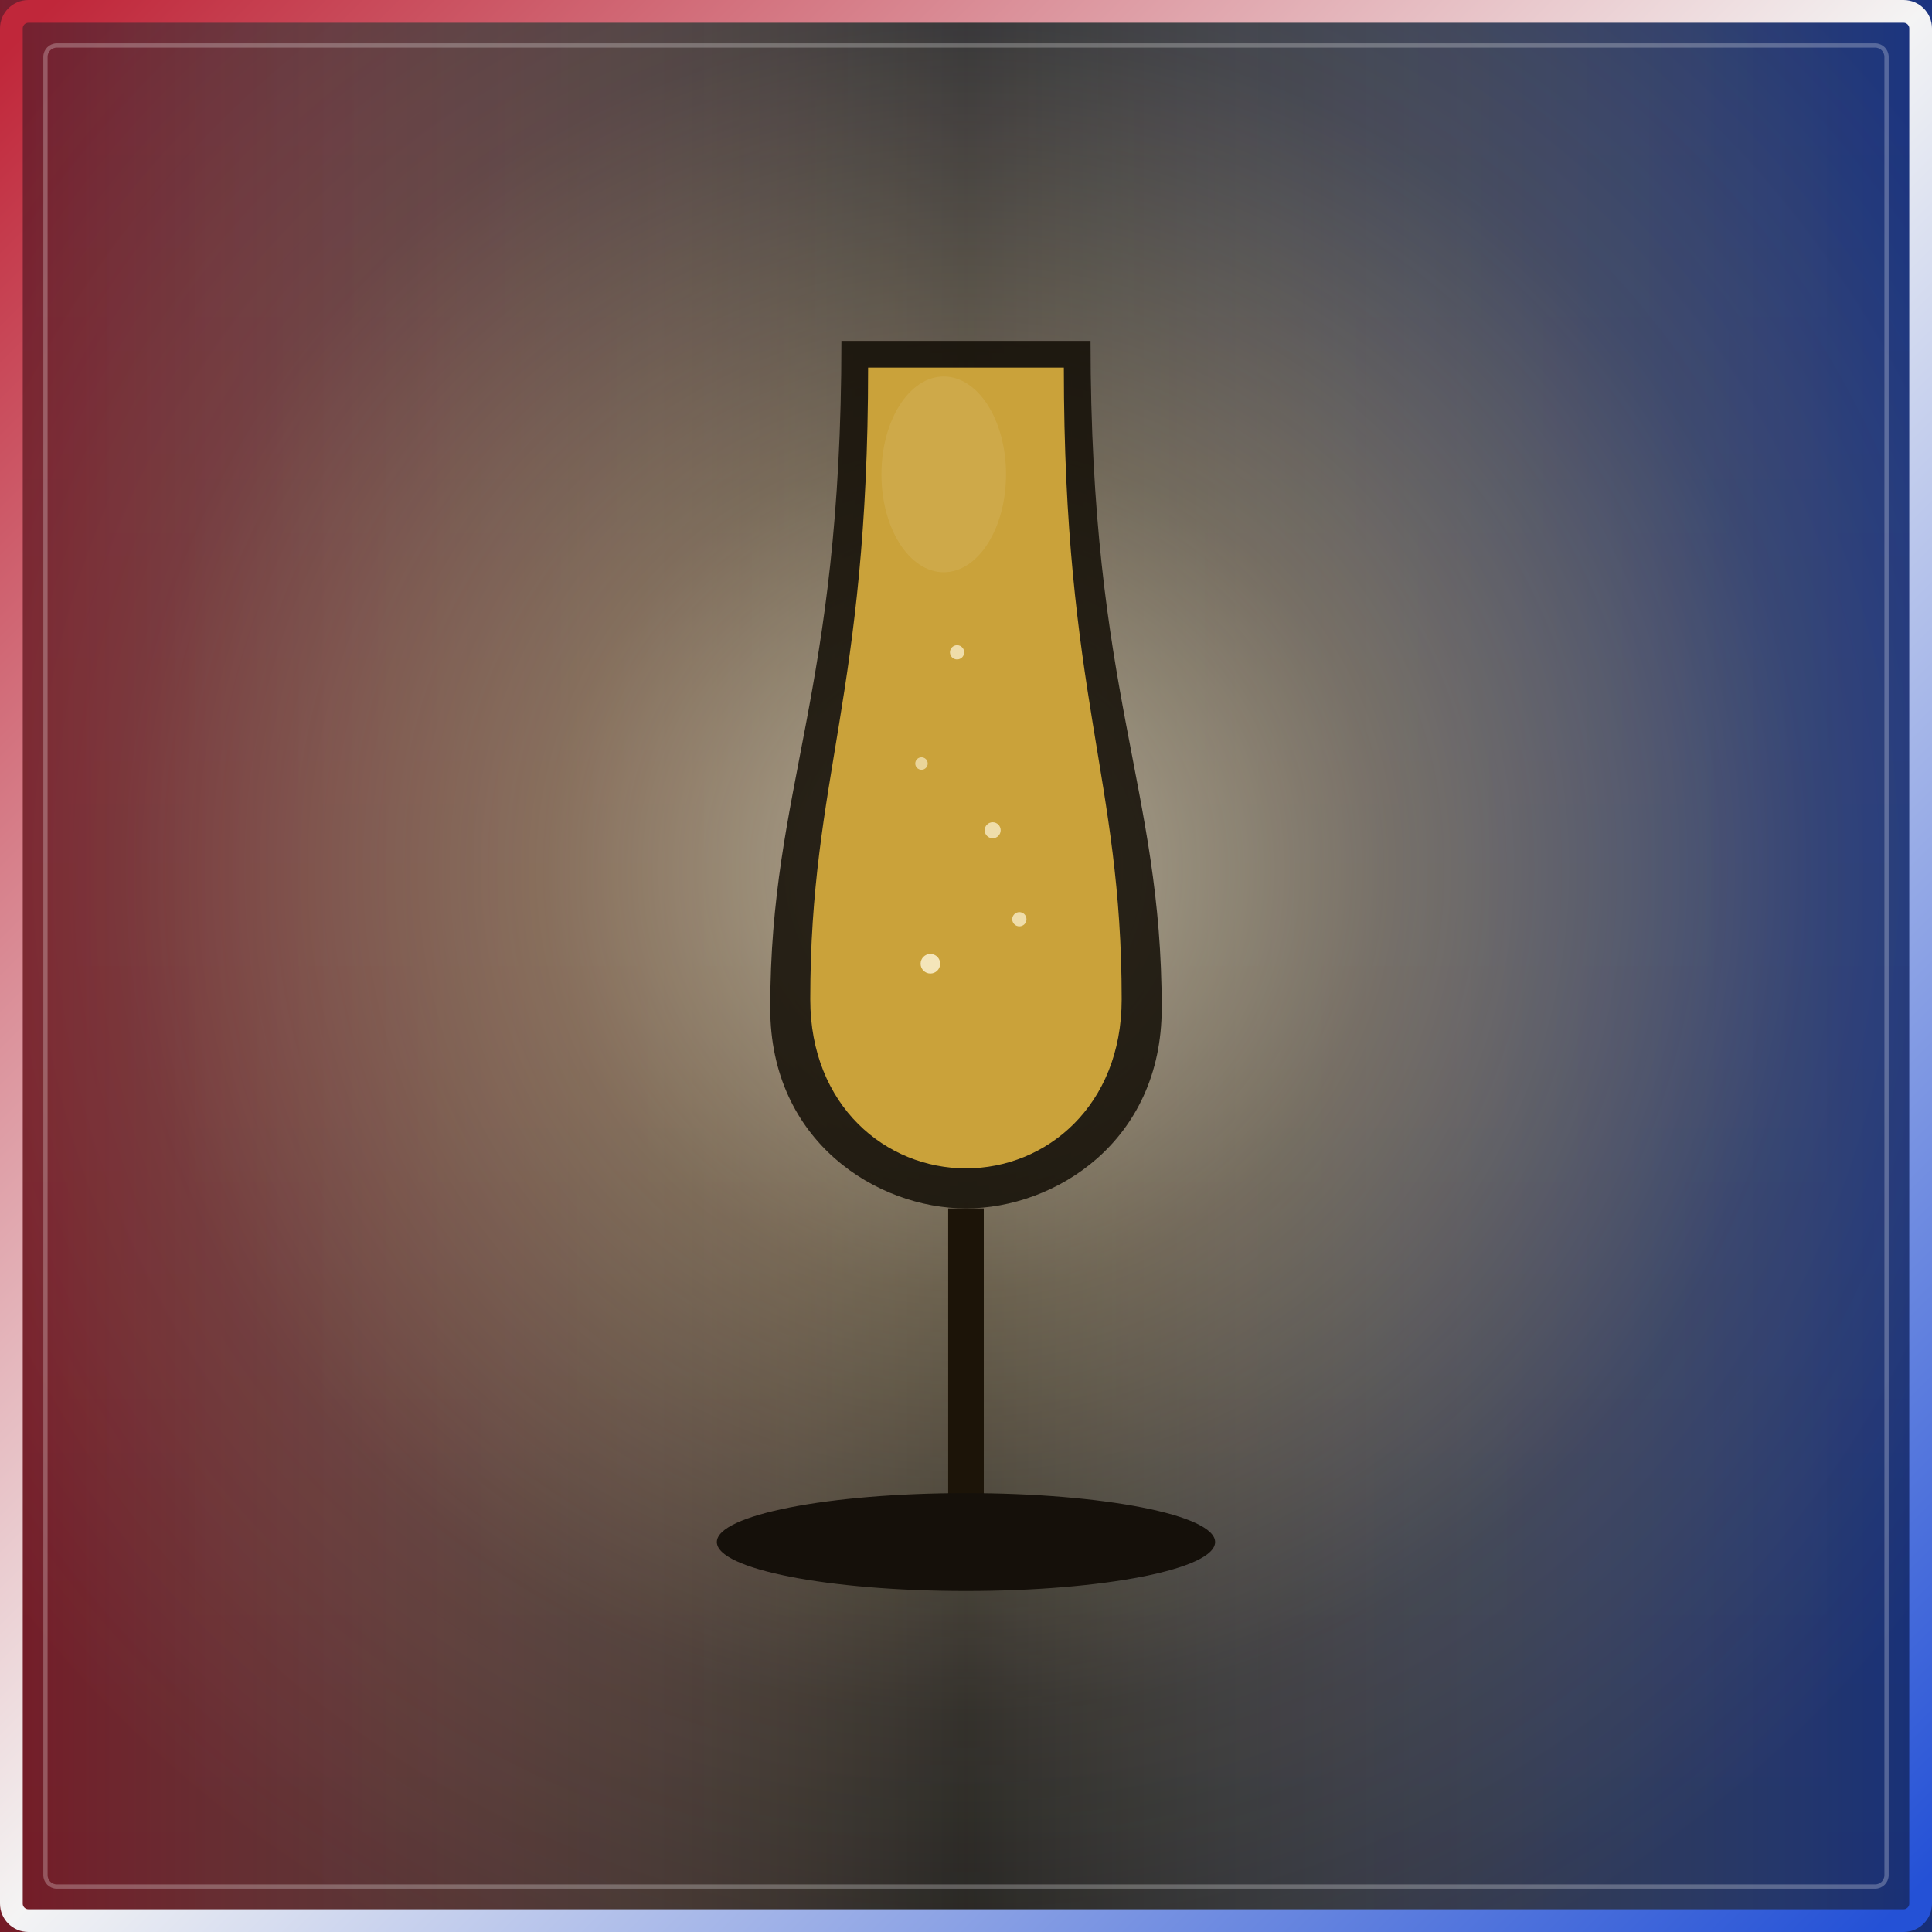
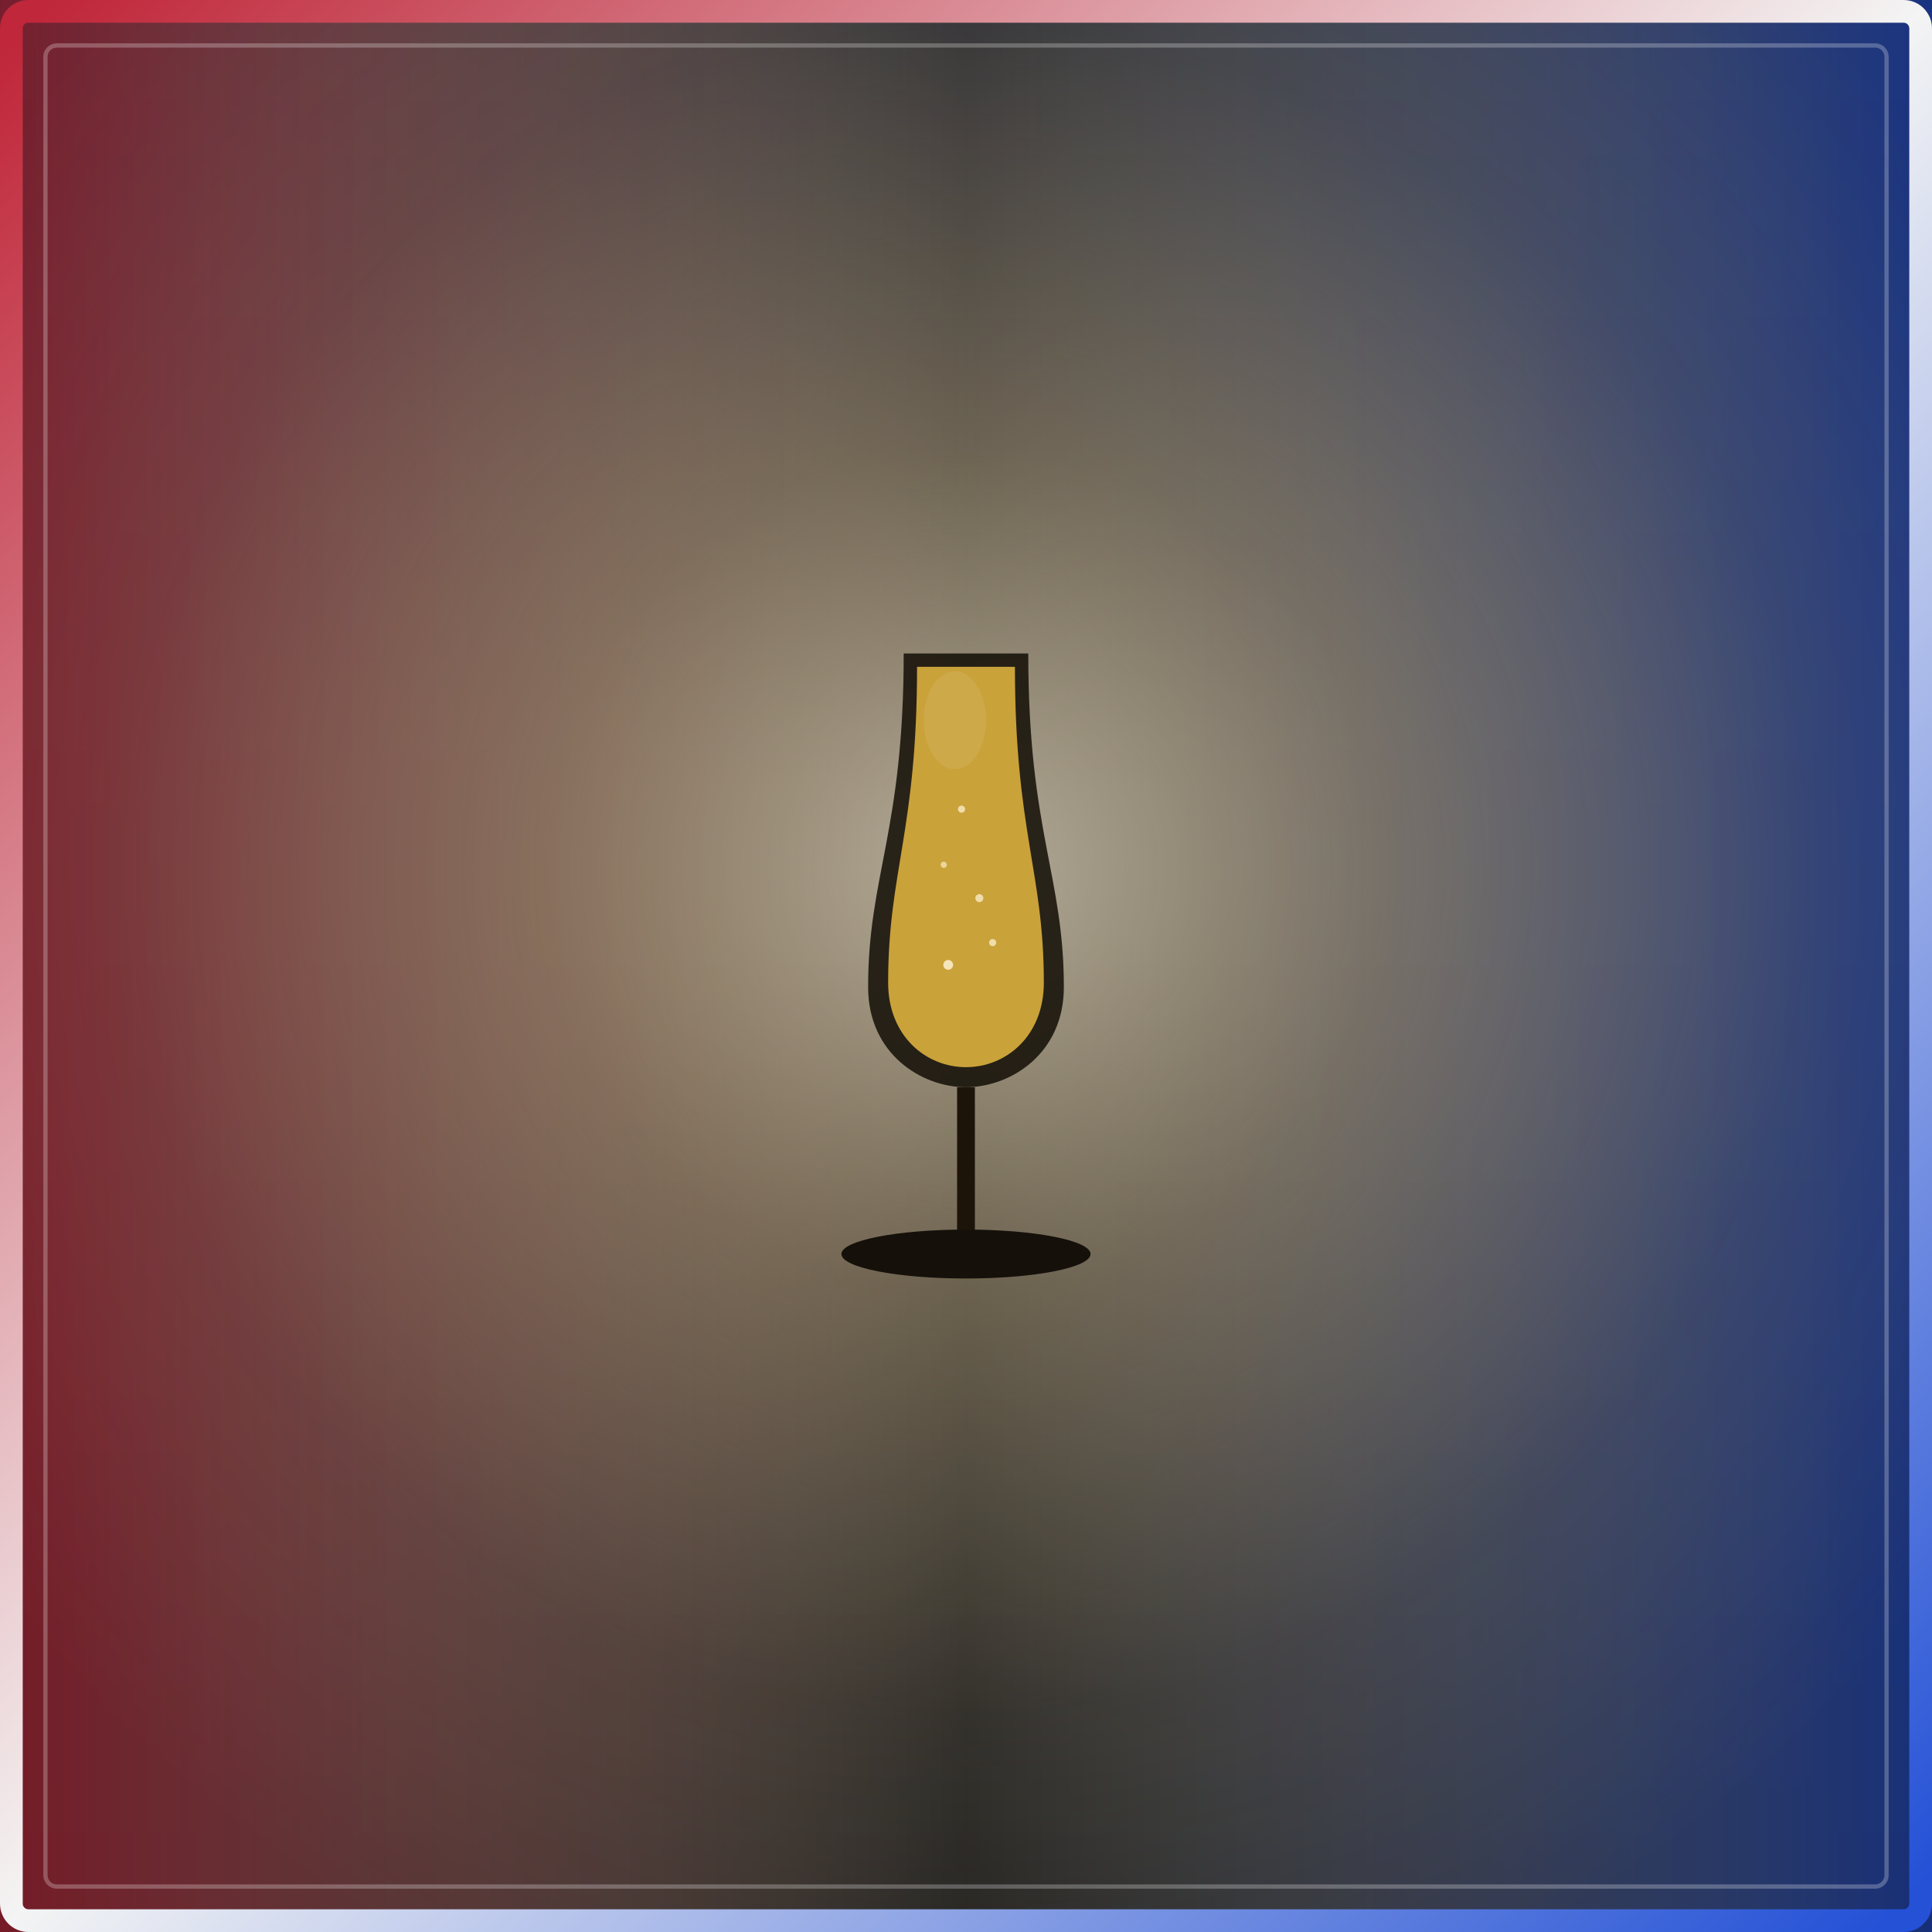
<svg xmlns="http://www.w3.org/2000/svg" width="100%" height="100%" viewBox="0 0 680 680" role="img">
  <defs>
    <linearGradient id="bgGrad" x1="0" y1="0" x2="0" y2="1">
      <stop offset="0" stop-color="#0a0e1a" />
      <stop offset="1" stop-color="#040507" />
    </linearGradient>
    <linearGradient id="patrioticBand" x1="0" y1="0" x2="1" y2="0">
      <stop offset="0" stop-color="#c0273a" stop-opacity="0.6" />
      <stop offset="0.5" stop-color="#fff4d6" stop-opacity="0.12" />
      <stop offset="1" stop-color="#2451d6" stop-opacity="0.55" />
    </linearGradient>
    <linearGradient id="frameGrad" x1="0" y1="0" x2="1" y2="1">
      <stop offset="0" stop-color="#c0273a" />
      <stop offset="0.5" stop-color="#f4f4f4" />
      <stop offset="1" stop-color="#2451d6" />
    </linearGradient>
    <radialGradient id="spot" cx="0.5" cy="0.45" r="0.62">
      <stop offset="0" stop-color="#fff4d6" stop-opacity="0.65" />
      <stop offset="0.35" stop-color="#ffdfa3" stop-opacity="0.32" />
      <stop offset="0.7" stop-color="#ffdfa3" stop-opacity="0.08" />
      <stop offset="1" stop-color="#ffdfa3" stop-opacity="0" />
    </radialGradient>
  </defs>
  <rect x="0" y="0" width="680" height="680" fill="url(#bgGrad)" />
  <rect x="0" y="0" width="680" height="680" fill="url(#patrioticBand)" />
  <rect x="0" y="0" width="680" height="680" fill="url(#spot)" />
-   <g transform="translate(-192.38,-114.88) scale(1.5658)">
+   <g transform="translate(73.81,112.56) scale(0.7829)">
    <path d="M312 150 C312 230 296 250 296 300 C296 330 320 345 340 345 C360 345 384 330 384 300 C384 250 368 230 368 150 Z" fill="#120d05" opacity="0.85" />
    <path d="M318 156 C318 230 305 248 305 298 C305 322 322 336 340 336 C358 336 375 322 375 298 C375 248 362 230 362 156 Z" fill="#caa23a" />
    <circle cx="332" cy="290" r="2.2" fill="#fff6da" opacity="0.8" />
    <circle cx="346" cy="260" r="1.8" fill="#fff6da" opacity="0.7" />
    <circle cx="338" cy="220" r="1.6" fill="#fff6da" opacity="0.7" />
    <circle cx="352" cy="280" r="1.6" fill="#fff6da" opacity="0.7" />
    <circle cx="330" cy="245" r="1.4" fill="#fff6da" opacity="0.6" />
    <ellipse cx="335" cy="180" rx="14" ry="22" fill="#ffffff" opacity="0.08" />
    <rect x="336" y="345" width="8" height="70" fill="#1c1408" />
    <ellipse cx="340" cy="420" rx="56" ry="11" fill="#15100a" />
  </g>
  <rect x="4" y="4" width="672" height="672" rx="6" fill="none" stroke="url(#frameGrad)" stroke-width="8" />
  <rect x="16" y="16" width="648" height="648" rx="4" fill="none" stroke="#ffffff" stroke-opacity="0.25" stroke-width="1.5" />
</svg>
